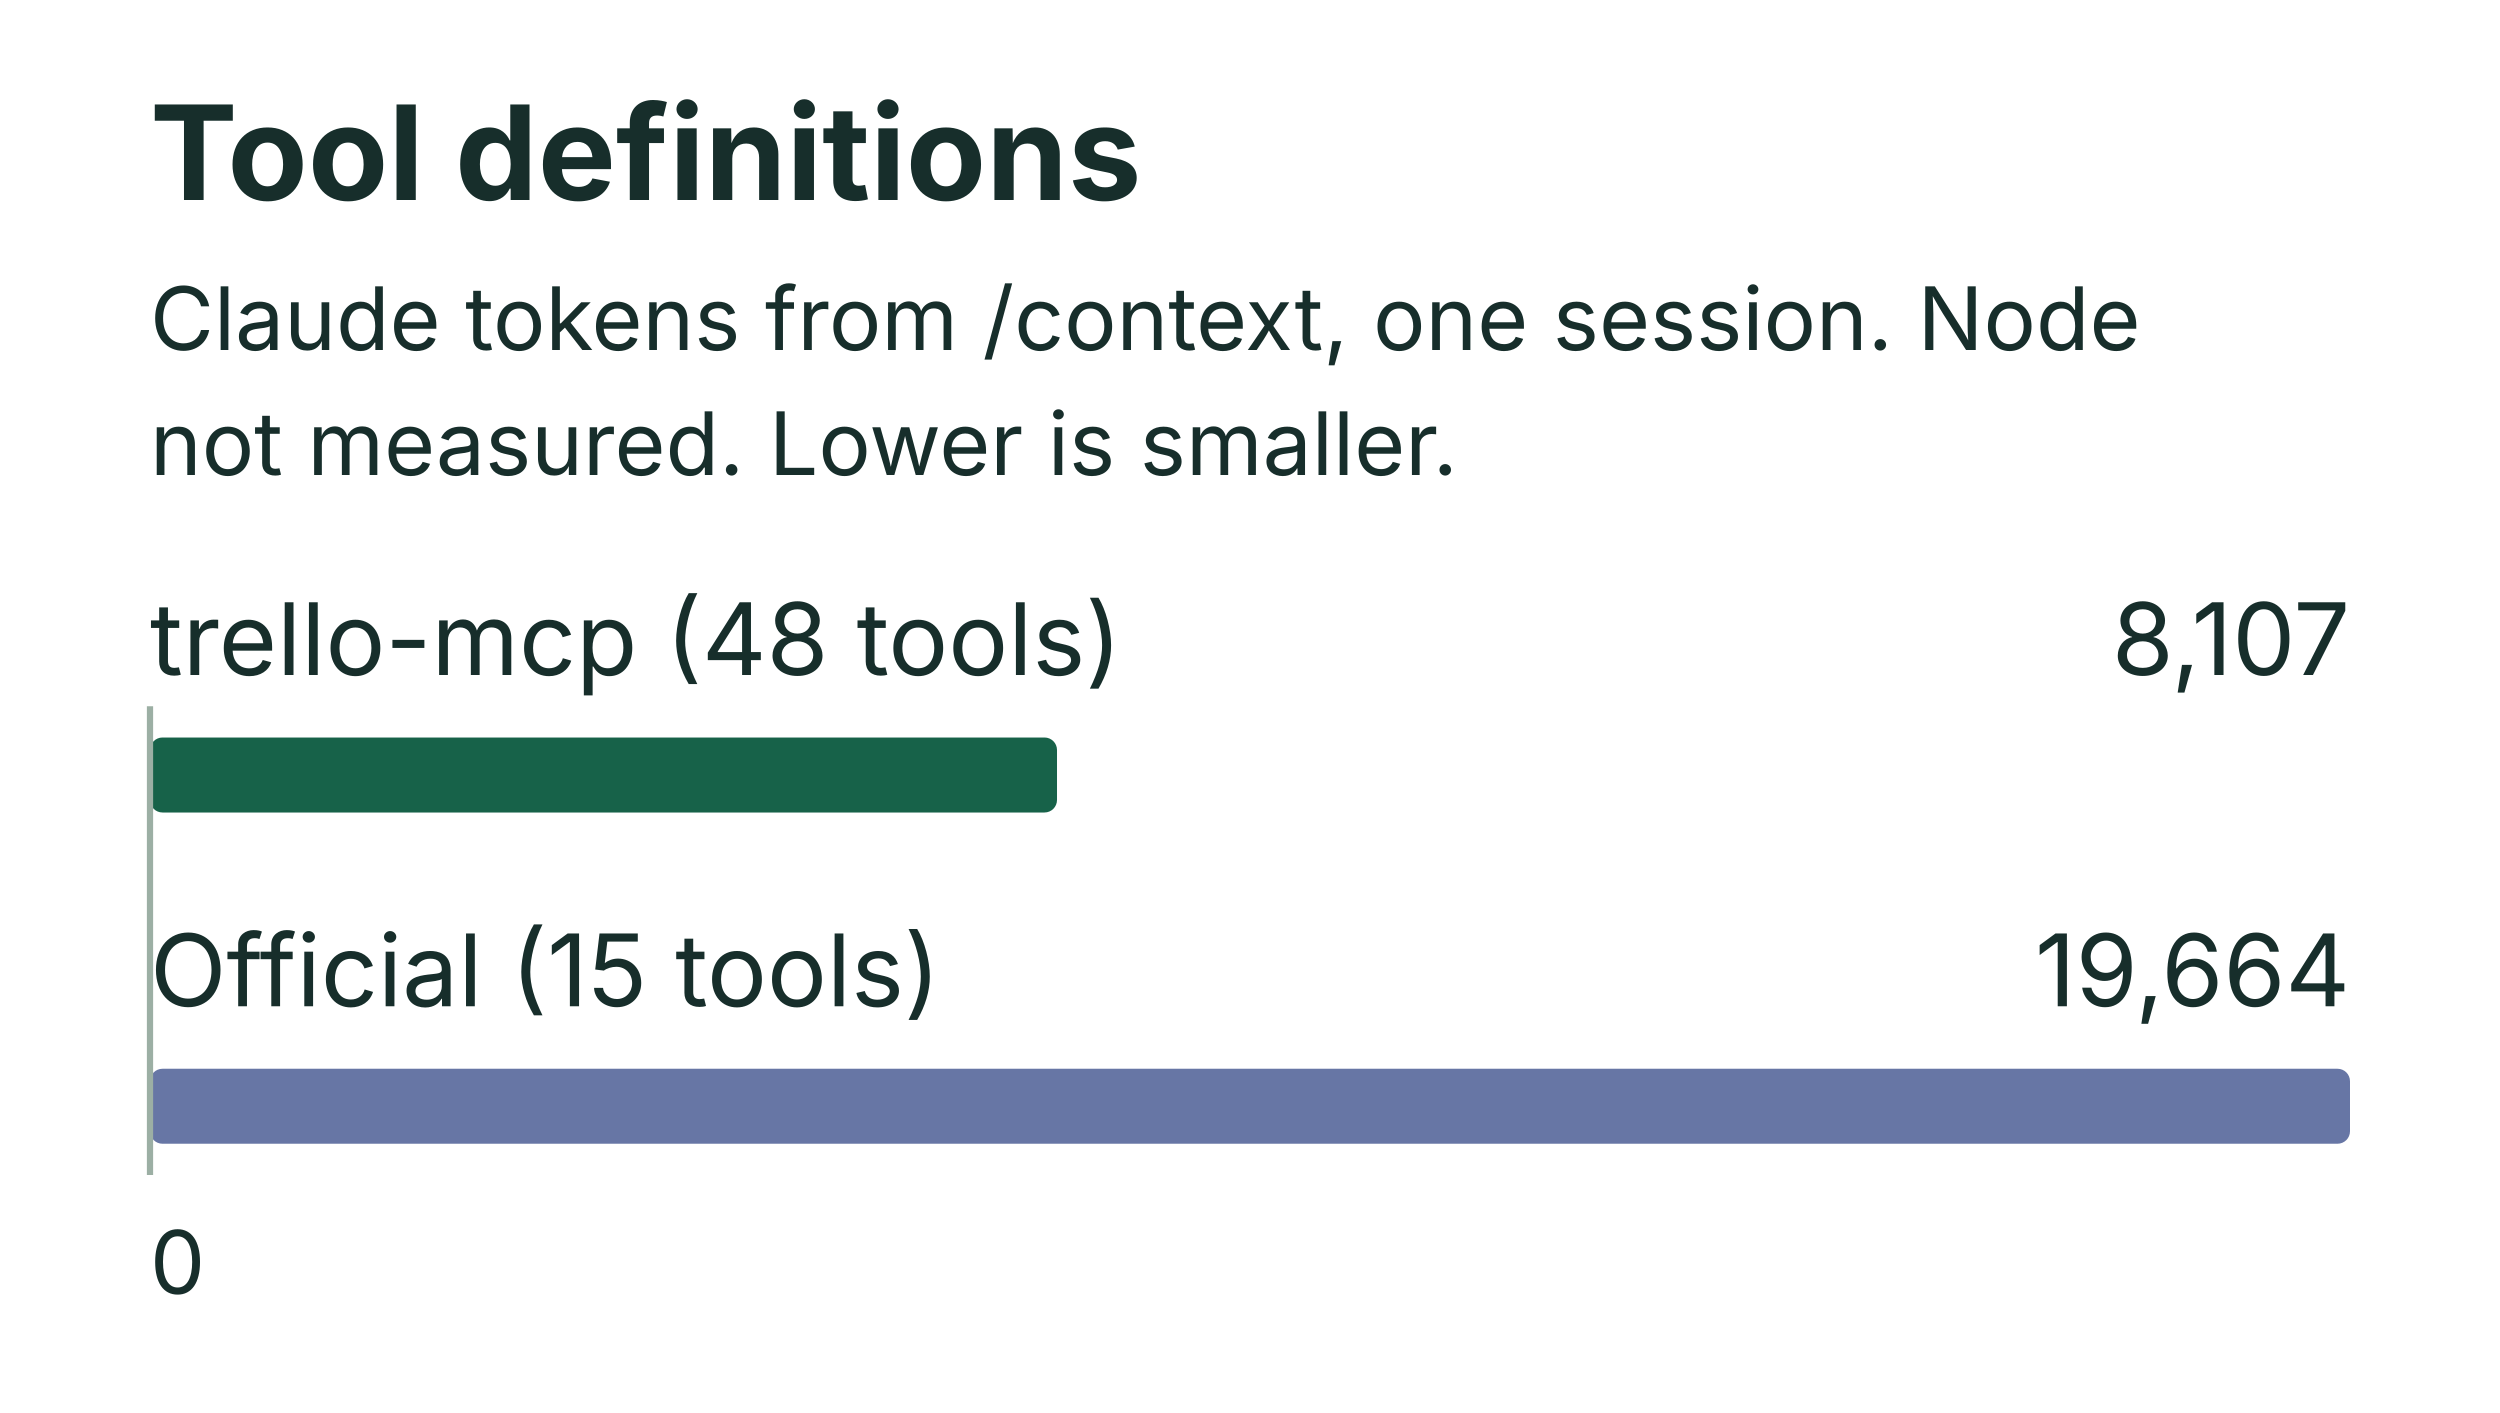
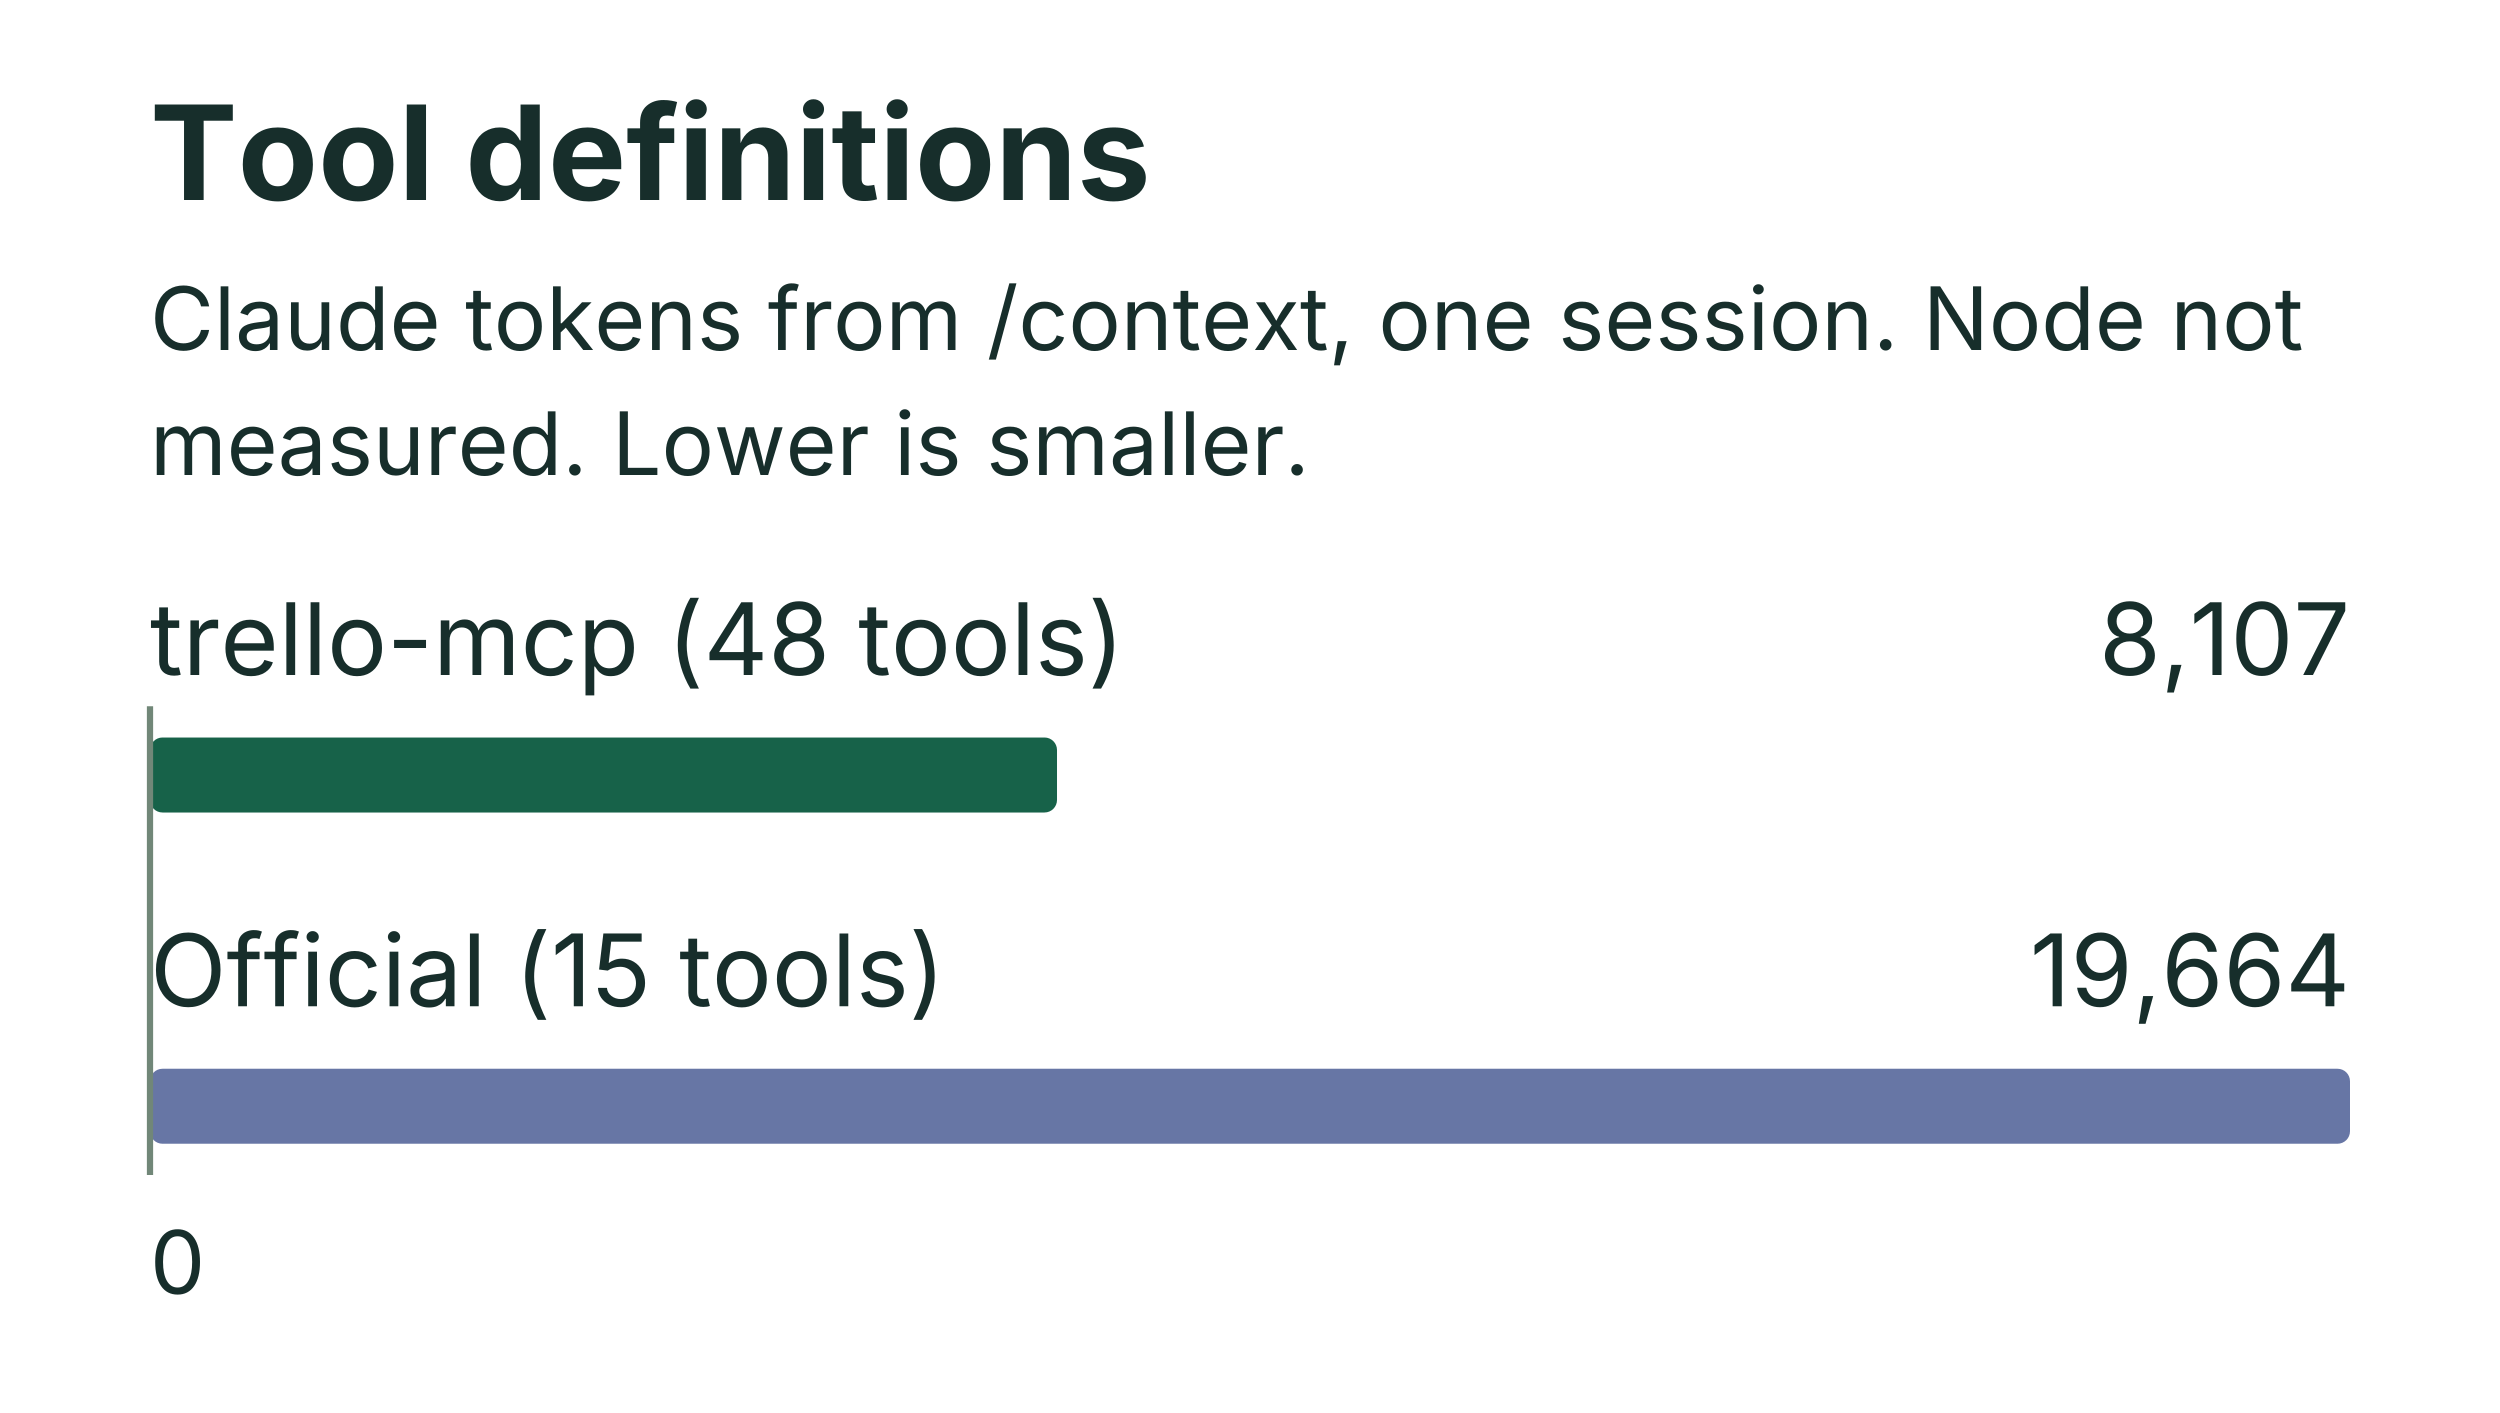
<svg xmlns="http://www.w3.org/2000/svg" width="400" height="226" viewBox="0 0 400 226" role="img" aria-labelledby="title desc">
-   <style>svg{font-family:system-ui,-apple-system,BlinkMacSystemFont,"Segoe UI",sans-serif;color:#172e2b;background:#f7f8f3}text{fill:currentColor;font-size:16px}.title{font-size:21px;font-weight:700}.sub{font-size:14px}.group{font-weight:650}.s0{fill:#176249}.s1{fill:#6776a5}.s2{fill:#a56a2c}.axis{stroke:#9cafa4}@media(prefers-color-scheme: dark){svg{color:#e4eee7;background:#111d1b}.s0{fill:#a4d6ab}.s1{fill:#aab9ef}.s2{fill:#edba7d}.axis{stroke:#6c8778}}</style>
-   <text x="24" y="32" class="title">Tool definitions</text>
-   <text x="24" y="56" class="sub">Claude tokens from /context, one session. Node</text>
-   <text x="24" y="76" class="sub">not measured. Lower is smaller.</text>
-   <text x="24" y="108">trello-mcp (48 tools)</text>
-   <text x="376" y="108" text-anchor="end">8,107</text>
+   <style>.text,.title,.sub,.group{fill:currentColor}.axis{fill:none}svg{color:#172e2b}.s0{fill:#176249}.s1{fill:#6776a5}.s2{fill:#a56a2c}.axis{stroke:#718778}@media(prefers-color-scheme: dark){svg{color:#e4eee7}.s0{fill:#a4d6ab}.s1{fill:#aab9ef}.s2{fill:#edba7d}.axis{stroke:#6c8778}}</style>
+   <defs>
+     <path id="r28" d="M218 607q0 163 33.5 341.5t91.5 344T476 1581H651q-77-157-133.5-327T431 918.5 401 607q0-199 60.5-409.5T651 -279H476Q349-62 283.5 163T218 607Z" />
+     <path id="r29" d="M96-279Q229-5 287.5 204.5T346 607q0 146-30 311.5T230 1254 96 1581H271q75-123 133.5-288.5T496 948t33-341q0-223-66.5-448T271 -279Z" />
+     <path id="r2c" d="M128-359l88 567H422L266-359Z" />
+     <path id="r2d" d="M798 719V553H144V719Z" />
+     <path id="r2e" d="M295-13q-56 0-95.5 39.5T160 122t39.5 95.5T295 257t95.5-39.5T430 122 390.5 26.5 295 -13Z" />
+     <path id="r2f" d="M692 1560 212-224H46L526 1560Z" />
+     <path id="r30" d="M646-20Q397-20 259.5 180T122 744q0 362 138.5 564T646 1510q248 0 386-202t138-564q0-364-137-564T646 -20Zm0 166q164 0 252.5 157.5T987 744q0 285-88.5 443T646 1345q-163 0-252-158.5T305 744q0-283 89-440.5T646 146Z" />
+     <path id="r31" d="M653 1490V0H466V1314H456L96 1047v204l324 239Z" />
+     <path id="r34" d="M120 303V458L772 1490h231V470h202V303H1003V0H821V303ZM822 470v782H810L323 482V470Z" />
+     <path id="r35" d="M596-20Q465-20 361 31.5t-166 141T128 376H312q9-100 90.5-164.5T596 147q90 0 160.5 42T867 305t40 168q0 96-42 172T750.5 764.5 584 808q-69 0-140-22T329 730L151 752l88 738h784V1323H399L348 888h8q46 38 116 62.5T619 975q137 0 244-64.5T1031.5 733 1093 476q0-143-64.5-255T852 44.5 596 -20Z" />
+     <path id="r36" d="M646-20q-93 0-186 34T290.5 128 168 345 122 688q0 393 147 607.5T669 1510q125 0 224-50t162-139 81-206H950q-25 97-95 162t-186 65q-172 0-269.5-148.5T302 776h12q60 93 155.5 145.5T681 974q128 0 234-63t169.5-174.5T1148 481q0-139-62-252.5T911 47.5 646 -20Zm0 167q90 0 162 45T922 312.5 964 481q0 91-40.5 165.5T812 765 651 809 488 763 372 641.5 329 479q0-88 41-163.5t113-122T646 147Z" />
+     <path id="r37" d="M200 0 862 1311v12H98v167h963V1313L400 0Z" />
+     <path id="r38" d="M633-20Q482-20 366.5 33.5T186.5 181 122 396q0 94 38 174.5T264 705t149 69v8Q304 810 240 903t-64 211q0 114 59 203.5t162 141T633 1510q131 0 234-51.5t162.5-141T1089 1114q0-118-64.5-211T854 782v-8q81-15 147-69t105-134.5T1145 396q0-121-65.5-215T898.5 33.5 633 -20Zm0 165q148 0 235 71.5T955 406q0 83-42 146.5t-115 100T633 689q-141 0-232.5-79.5T309 406q0-118 86.5-189.5T633 145Zm0 703q118 0 195 69.5T905 1100q0 112-75 179t-197 67q-124 0-198.5-67T360 1100q0-113 76-182.5T633 848Z" />
+     <path id="r39" d="M603-20Q476-20 377 30T215 170 134 379H322q23-99 93-165t188-66q170 0 268.5 148.5T970 716H958q-60-91-155-145T591 517q-128 0-235 63.5t-170.5 175T122 1010q0 139 63 253.5t176.5 182T628 1510q92-1 184-35.5T980 1361t122-215 46-342q0-395-146-609.5T603 -20Zm16 703q91 0 164 46.5T899.5 852 943 1015q0 86-41.5 160.5t-113 121T625 1343q-90 0-161.5-44.5T350 1178.5 308 1011q0-91 40.5-165.5T459 727t160-44Z" />
+     <path id="r43" d="M783-20Q592-20 442.5 72.5t-235 264T122 744q0 237 85.5 408.5t235 264.5T783 1510q151 0 277.5-58.5t212-167.5T1384 1021H1194q-21 102-81.5 172T966 1298.5 783 1334q-134 0-242-68T370 1066.5 307 744q0-190 63.5-321.5T542 223.5 783 156q98 0 183.5 36t146 106T1194 469h190q-26-151-110.5-261t-211-169T783 -20Z" />
+     <path id="r4c" d="M180 0V1490H370V168h690V0Z" />
+     <path id="r4e" d="M180 0V1490H404l606-953q30-48 77.5-129.5T1186 225q-9 108-11 199.5T1173 576v914h190V0H1137L597 848q-34 53-67.5 109T455 1086t-99 176q6-143 10.5-250.5T371 850V0Z" />
+     <path id="r4f" d="M784-20Q593-20 443.5 72.5T208 336.5 122 744q0 237 86 408.5T443.5 1417 784 1510t340-93 234.5-264.5T1444 744q0-236-85.5-407.5T1124 72.5 784 -20Zm0 176q133 0 240.5 67.5t171 199T1259 744q0 192-63.5 323.5t-171 199T784 1334q-134 0-242-68T370.5 1066.5 307 744q0-190 63.5-321T542 224t242-68Z" />
+     <path id="r61" d="M471-26Q365-26 278.5 14T141 131 90 318q0 96 38 156t101.5 94.5T370 620t155 27q100 13 163 20t93.5 24T812 749v6q0 104-59 161.5T578 974q-121 0-189-52.5T295 810L122 867q43 102 116 159.5T399 1108t174 24q56 0 127.5-13.5t138-53.5 110-118.5T992 737V0H815V152H803q-19-39-61-80.5T633 2 471 -26Zm31 159q100 0 169 39T776 273.5 812 404V559q-11-13-48-23.5T679.5 517t-92-13.5T517 495q-65-8-121.5-27.5t-90.5-57T271 309q0-87 65.5-131.5T502 133Z" />
+     <path id="r63" d="M613-24Q461-24 346.5 48T168 250 104 552q0 175 64 305.5T346.5 1060 613 1132q162 0 284.5-81.5T1066 823L893 774q-25 86-97.5 141.5T613 971q-112 0-184-58.5T322 759 287 552q0-110 35-204.5T429 195t184-58q113 0 186.5 57.5T898 343l172-49Q1025 145 901 60.5T613 -24Z" />
+     <path id="r64" d="M577-24Q438-24 331 47T164 248 104 556q0 177 60.5 306.5T332 1062t246 70q109 0 173-36t98.5-81.5T902 939h14v551h180V0H922V173H902q-18-31-53.5-77.5t-100-83T577 -24Zm27 161q152 0 233 117t81 304q0 185-79.5 299T604 971q-106 0-176.5-55T322 767.5 287 558q0-117 35.5-212.5T429 193.5 604 137Z" />
+     <path id="r65" d="M628-24Q466-24 348.5 48t-181 201T104 550t62 303 175.5 205T607 1132q89 0 175.5-29.5t157-95T1052 835t42-262V498H286q7-175 100.5-268.5T629 136q99 0 170.5 43.5T902 308l174-48Q1037 133 918.5 54.5T628 -24ZM287 650H911q-13 143-89.5 232.5T607 972q-96 0-165.5-45T332 809 287 650Z" />
+     <path id="r66" d="M678 1118V964H420V0H240V964H20v154H240v149q0 97 45.5 162T404 1527t154 33q64 0 106-10.5t62-19.5l-50-154q-14 5-36.5 11t-60.5 6q-83 0-121-42.5T420 1227V1118Z" />
+     <path id="r69" d="M158 0V1118H338V0Zm91 1301q-51 0-88 35t-37 84q0 50 37 84.5t88 34.5q52 0 89-34.5t37-84.5q0-49-37-84t-89-35Z" />
+     <path id="r6b" d="M158 0V1490H338V625h22l478 493h223L593 638 1096 0H865L456 523 338 412V0Z" />
+     <path id="r6c" d="M338 1490V0H158V1490Z" />
+     <path id="r6d" d="M158 0V1118H333l1-205q41 113 127.5 169T647 1138q110 0 182.5-62.5T932 910q40 106 135.5 167t216.5 61q97 0 177-42t127.5-127T1636 754V0H1456V749q0 121-68 173t-158 52q-113 0-178-69T987 730V0H807V767q0 93-62 150T588 974q-98 0-174-68T338 704V0Z" />
+     <path id="r6e" d="M338 670V0H158V1118H331l1-207q54 119 141.5 170T674 1132q170 0 274-105t104-317V0H872V695q0 129-67.5 202T620 970q-121 0-201.5-78.5T338 670Z" />
+     <path id="r6f" d="M613-24Q461-24 346.5 48T168 250 104 552q0 175 64 305.5T346.5 1060 613 1132q153 0 268-72t179-202.5T1124 552q0-172-64-302T881 48 613 -24Zm0 161q113 0 186 58T907 347.5 942 552q0 111-35 206.5t-108 154T613 971q-112 0-184-58.5T322 759 287 552q0-110 35-204.5T429 195t184-58Z" />
+     <path id="r70" d="M158-418V1118H332V939h20q19 30 53 75.5t98 81.5 173 36q140 0 246.5-70t167-199.5T1150 556q0-178-60-308T923.5 47 677 -24Q571-24 506 12.5t-100 83T352 173H338V-418ZM650 137q105 0 175.5 56.5t106 152T967 558q0 116-35 209.5T826.5 916 650 971q-154 0-234-114T336 558q0-187 81-304T650 137Z" />
+     <path id="r72" d="M158 0V1118H332V946h12q31 85 110.5 136.5T634 1134q20 0 47.5-1t43.5-2V950q-8 2-40 6t-68 4q-121 0-200-73.5T338 700V0Z" />
+     <path id="r73" d="M538-24Q366-24 252 51T108 271l171 41q24-92 90.5-135T536 134q117 0 186.5 50T792 303q0 115-164 154L442 501Q142 572 142 806q0 96 54 169.5t147.5 115T556 1132q173 0 268.5-75.5T958 863L795 821q-23 60-76.5 109T557 979q-100 0-166.5-46T324 817q0-62 45-99.5T512 657l169-40q152-36 225-111.5T979 315q0-98-55.5-174.5T768.5 20 538 -24Z" />
+     <path id="r74" d="M598 1118V964H368V290q0-75 30.5-109.5T500 146q17 0 43.5 4t48.5 8L629 6Q601-4 565.5-9T495 -14Q350-14 269 62.5T188 276V964H20v154H188v266H368V1118Z" />
+     <path id="r75" d="M537-14Q368-14 263 91T158 408v710H338V423q0-129 68-202t185-73q120 0 200.5 78.5T872 448v670h181V0H879V209Q824 87 735.5 36.5T537 -14Z" />
+     <path id="r77" d="M409 0 70 1118H261L397 630q24-87 52-195.5T504 193q27 128 53.5 236T610 630l134 488H936l132-488q24-90 50.5-197.5T1171 196q28 128 55.5 235.5T1279 630l136 488h191L1267 0H1088L943 506q-28 96-53.5 198T838 913q-25-107-51.5-210T733 506L588 0Z" />
+     <path id="r78" d="M65 0 458 574 88 1118H298L437 901q38-60 68.5-113.5T565 683q27 51 55 104.5T687 901l142 217h206L661 564 1053 0H844L680 251q-37 57-66 108.5T557 458q-26-47-53-98.5T439 251L273 0Z" />
+     <path id="b54" d="M75 1237v253H1292V1237H837V0H531V1237Z" />
+     <path id="b64" d="M537-19Q408-19 305 47.5t-163.5 195T81 557q0 191 62 319t165 192 227 64q95 0 158-32t101.5-79T853 930h10v560h300V0H868V179H853q-21-45-60-90.5T691 12 537 -19Zm92 241q114 0 177 92t63 244-62.5 243T629 892q-118 0-179-93.5T389 558q0-148 61.5-242T629 222Z" />
+     <path id="b65" d="M633-22Q462-22 338 48T147.5 247 81 553q0 173 66.5 303t187 203T618 1132q146 0 265-62t189.5-188T1143 565V481H378q5-137 76-207t184-70q79 0 135.5 33.5T854 336l272-51Q1085 146 956.5 62T633 -22ZM380 669H854q-11 109-70 173T621 906q-108 0-170-66.5T380 669Z" />
+     <path id="b66" d="M750 1118V889H516V0H217V889H20v229H217v86q0 178 104 267t259 89q71 0 129-11t86-20l-54-226q-18 5-44.5 10t-55.5 5q-69 0-97-32.5T516 1194v-76Z" />
+     <path id="b69" d="M128 0V1118H428V0ZM278 1264q-68 0-116 45t-48 109 48 109 116 45 116.5-45T443 1418t-48.5-109T278 1264Z" />
+     <path id="b6c" d="M428 1490V0H128V1490Z" />
+     <path id="b6e" d="M428 647V0H128V1118H411l4-231q47 117 133 181t215 64q174 0 279-112t105-309V0H847V659q0 104-53.5 163T645 881q-96 0-156.5-61.5T428 647Z" />
+     <path id="b6f" d="M628-22Q460-22 337 50.5t-189.5 202T81 554q0 173 66.5 303T337 1059.5 628 1132t291-72.5T1108.5 857 1175 554q0-172-66.5-301.5T919 50.5 628 -22Zm0 236q120 0 181 97t61 244q0 148-61 244.5T628 896 447.5 799.5 387 555q0-147 60.5-244T628 214Z" />
+     <path id="b73" d="M572-22Q370-22 238.5 64T78 306l279 48q43-156 224-156 86 0 135.5 32.5T766 313q0 85-144 115L429 468Q107 534 107 785q0 161 129 254t341 93q199 0 317-81t149-217L777 787q-18 57-66 93.5T581 917q-74 0-124-31.5T407 804q0-42 32.5-71.5T551 687l201-40q320-65 320-302 0-110-64-192.5T831 24 572 -22Z" />
+     <path id="b74" d="M683 1118V889H474V327q0-104 102-104 17 0 47.5 4.5T671 236L714 11Q664-4 614.5-10T520 -16Q352-16 263 65.5T174 301V889H20v229H174v266H474V1118Z" />
+   </defs>
+   <g class="title" transform="translate(24 32)scale(.01025391 -.01025391)">
+     <use href="#b54" />
+     <use href="#b6f" x="1367" />
+     <use href="#b6f" x="2623" />
+     <use href="#b6c" x="3879" />
+     <use href="#b64" x="4919" />
+     <use href="#b65" x="6210" />
+     <use href="#b66" x="7430" />
+     <use href="#b69" x="8245" />
+     <use href="#b6e" x="8800" />
+     <use href="#b69" x="10075" />
+     <use href="#b74" x="10630" />
+     <use href="#b69" x="11380" />
+     <use href="#b6f" x="11935" />
+     <use href="#b6e" x="13191" />
+     <use href="#b73" x="14466" />
+   </g>
+   <g class="sub" transform="translate(24 56)scale(.006835938 -.006835938)">
+     <use href="#r43" />
+     <use href="#r6c" x="1496" />
+     <use href="#r61" x="1992" />
+     <use href="#r75" x="3142" />
+     <use href="#r64" x="4353" />
+     <use href="#r65" x="5607" />
+     <use href="#r74" x="7377" />
+     <use href="#r6f" x="8047" />
+     <use href="#r6b" x="9275" />
+     <use href="#r65" x="10399" />
+     <use href="#r6e" x="11593" />
+     <use href="#r73" x="12803" />
+     <use href="#r66" x="14460" />
+     <use href="#r72" x="15218" />
+     <use href="#r6f" x="15989" />
+     <use href="#r6d" x="17217" />
+     <use href="#r2f" x="19587" />
+     <use href="#r63" x="20325" />
+     <use href="#r6f" x="21495" />
+     <use href="#r6e" x="22723" />
+     <use href="#r74" x="23933" />
+     <use href="#r65" x="24603" />
+     <use href="#r78" x="25797" />
+     <use href="#r74" x="26915" />
+     <use href="#r2c" x="27585" />
+     <use href="#r6f" x="28751" />
+     <use href="#r6e" x="29979" />
+     <use href="#r65" x="31189" />
+     <use href="#r73" x="32959" />
+     <use href="#r65" x="34040" />
+     <use href="#r73" x="35234" />
+     <use href="#r73" x="36315" />
+     <use href="#r69" x="37396" />
+     <use href="#r6f" x="37892" />
+     <use href="#r6e" x="39120" />
+     <use href="#r2e" x="40330" />
+     <use href="#r4e" x="41496" />
+     <use href="#r6f" x="43039" />
+     <use href="#r64" x="44267" />
+     <use href="#r65" x="45521" />
+     <use href="#r6e" x="47291" />
+     <use href="#r6f" x="48501" />
+     <use href="#r74" x="49729" />
+   </g>
+   <g class="sub" transform="translate(24 76)scale(.006835938 -.006835938)">
+     <use href="#r6d" />
+     <use href="#r65" x="1794" />
+     <use href="#r61" x="2988" />
+     <use href="#r73" x="4138" />
+     <use href="#r75" x="5219" />
+     <use href="#r72" x="6430" />
+     <use href="#r65" x="7201" />
+     <use href="#r64" x="8395" />
+     <use href="#r2e" x="9649" />
+     <use href="#r4c" x="10815" />
+     <use href="#r6f" x="11973" />
+     <use href="#r77" x="13201" />
+     <use href="#r65" x="14877" />
+     <use href="#r72" x="16071" />
+     <use href="#r69" x="17418" />
+     <use href="#r73" x="17914" />
+     <use href="#r73" x="19571" />
+     <use href="#r6d" x="20652" />
+     <use href="#r61" x="22446" />
+     <use href="#r6c" x="23596" />
+     <use href="#r6c" x="24092" />
+     <use href="#r65" x="24588" />
+     <use href="#r72" x="25782" />
+     <use href="#r2e" x="26553" />
+   </g>
+   <g class="text" transform="translate(24 108)scale(.0078125 -.0078125)">
+     <use href="#r74" />
+     <use href="#r72" x="670" />
+     <use href="#r65" x="1441" />
+     <use href="#r6c" x="2635" />
+     <use href="#r6c" x="3131" />
+     <use href="#r6f" x="3627" />
+     <use href="#r2d" x="4855" />
+     <use href="#r6d" x="5797" />
+     <use href="#r63" x="7591" />
+     <use href="#r70" x="8761" />
+     <use href="#r28" x="10591" />
+     <use href="#r34" x="11338" />
+     <use href="#r38" x="12661" />
+     <use href="#r74" x="14504" />
+     <use href="#r6f" x="15174" />
+     <use href="#r6f" x="16402" />
+     <use href="#r6c" x="17630" />
+     <use href="#r73" x="18126" />
+     <use href="#r29" x="19207" />
+   </g>
+   <g class="text" transform="translate(335.84 108)scale(.0078125 -.0078125)">
+     <use href="#r38" />
+     <use href="#r2c" x="1267" />
+     <use href="#r31" x="1857" />
+     <use href="#r30" x="2690" />
+     <use href="#r37" x="3982" />
+   </g>
  <rect class="s0" x="24" y="118" width="145.121" height="12" rx="2" />
-   <text x="24" y="161">Official (15 tools)</text>
-   <text x="376" y="161" text-anchor="end">19,664</text>
+   <g class="text" transform="translate(24 161)scale(.0078125 -.0078125)">
+     <use href="#r4f" />
+     <use href="#r66" x="1566" />
+     <use href="#r66" x="2324" />
+     <use href="#r69" x="3082" />
+     <use href="#r63" x="3578" />
+     <use href="#r69" x="4748" />
+     <use href="#r61" x="5244" />
+     <use href="#r6c" x="6394" />
+     <use href="#r28" x="7466" />
+     <use href="#r31" x="8213" />
+     <use href="#r35" x="9046" />
+     <use href="#r74" x="10837" />
+     <use href="#r6f" x="11507" />
+     <use href="#r6f" x="12735" />
+     <use href="#r6c" x="13963" />
+     <use href="#r73" x="14459" />
+     <use href="#r29" x="15540" />
+   </g>
+   <g class="text" transform="translate(324.78 161)scale(.0078125 -.0078125)">
+     <use href="#r31" />
+     <use href="#r39" x="833" />
+     <use href="#r2c" x="2103" />
+     <use href="#r36" x="2693" />
+     <use href="#r36" x="3963" />
+     <use href="#r34" x="5233" />
+   </g>
  <rect class="s1" x="24" y="171" width="352.000" height="12" rx="2" />
  <path class="axis" d="M24 113V188" />
-   <text x="24" y="207" class="sub">0</text>
+   <g class="sub" transform="translate(24 207)scale(.006835938 -.006835938)">
+     <use href="#r30" />
+   </g>
</svg>
